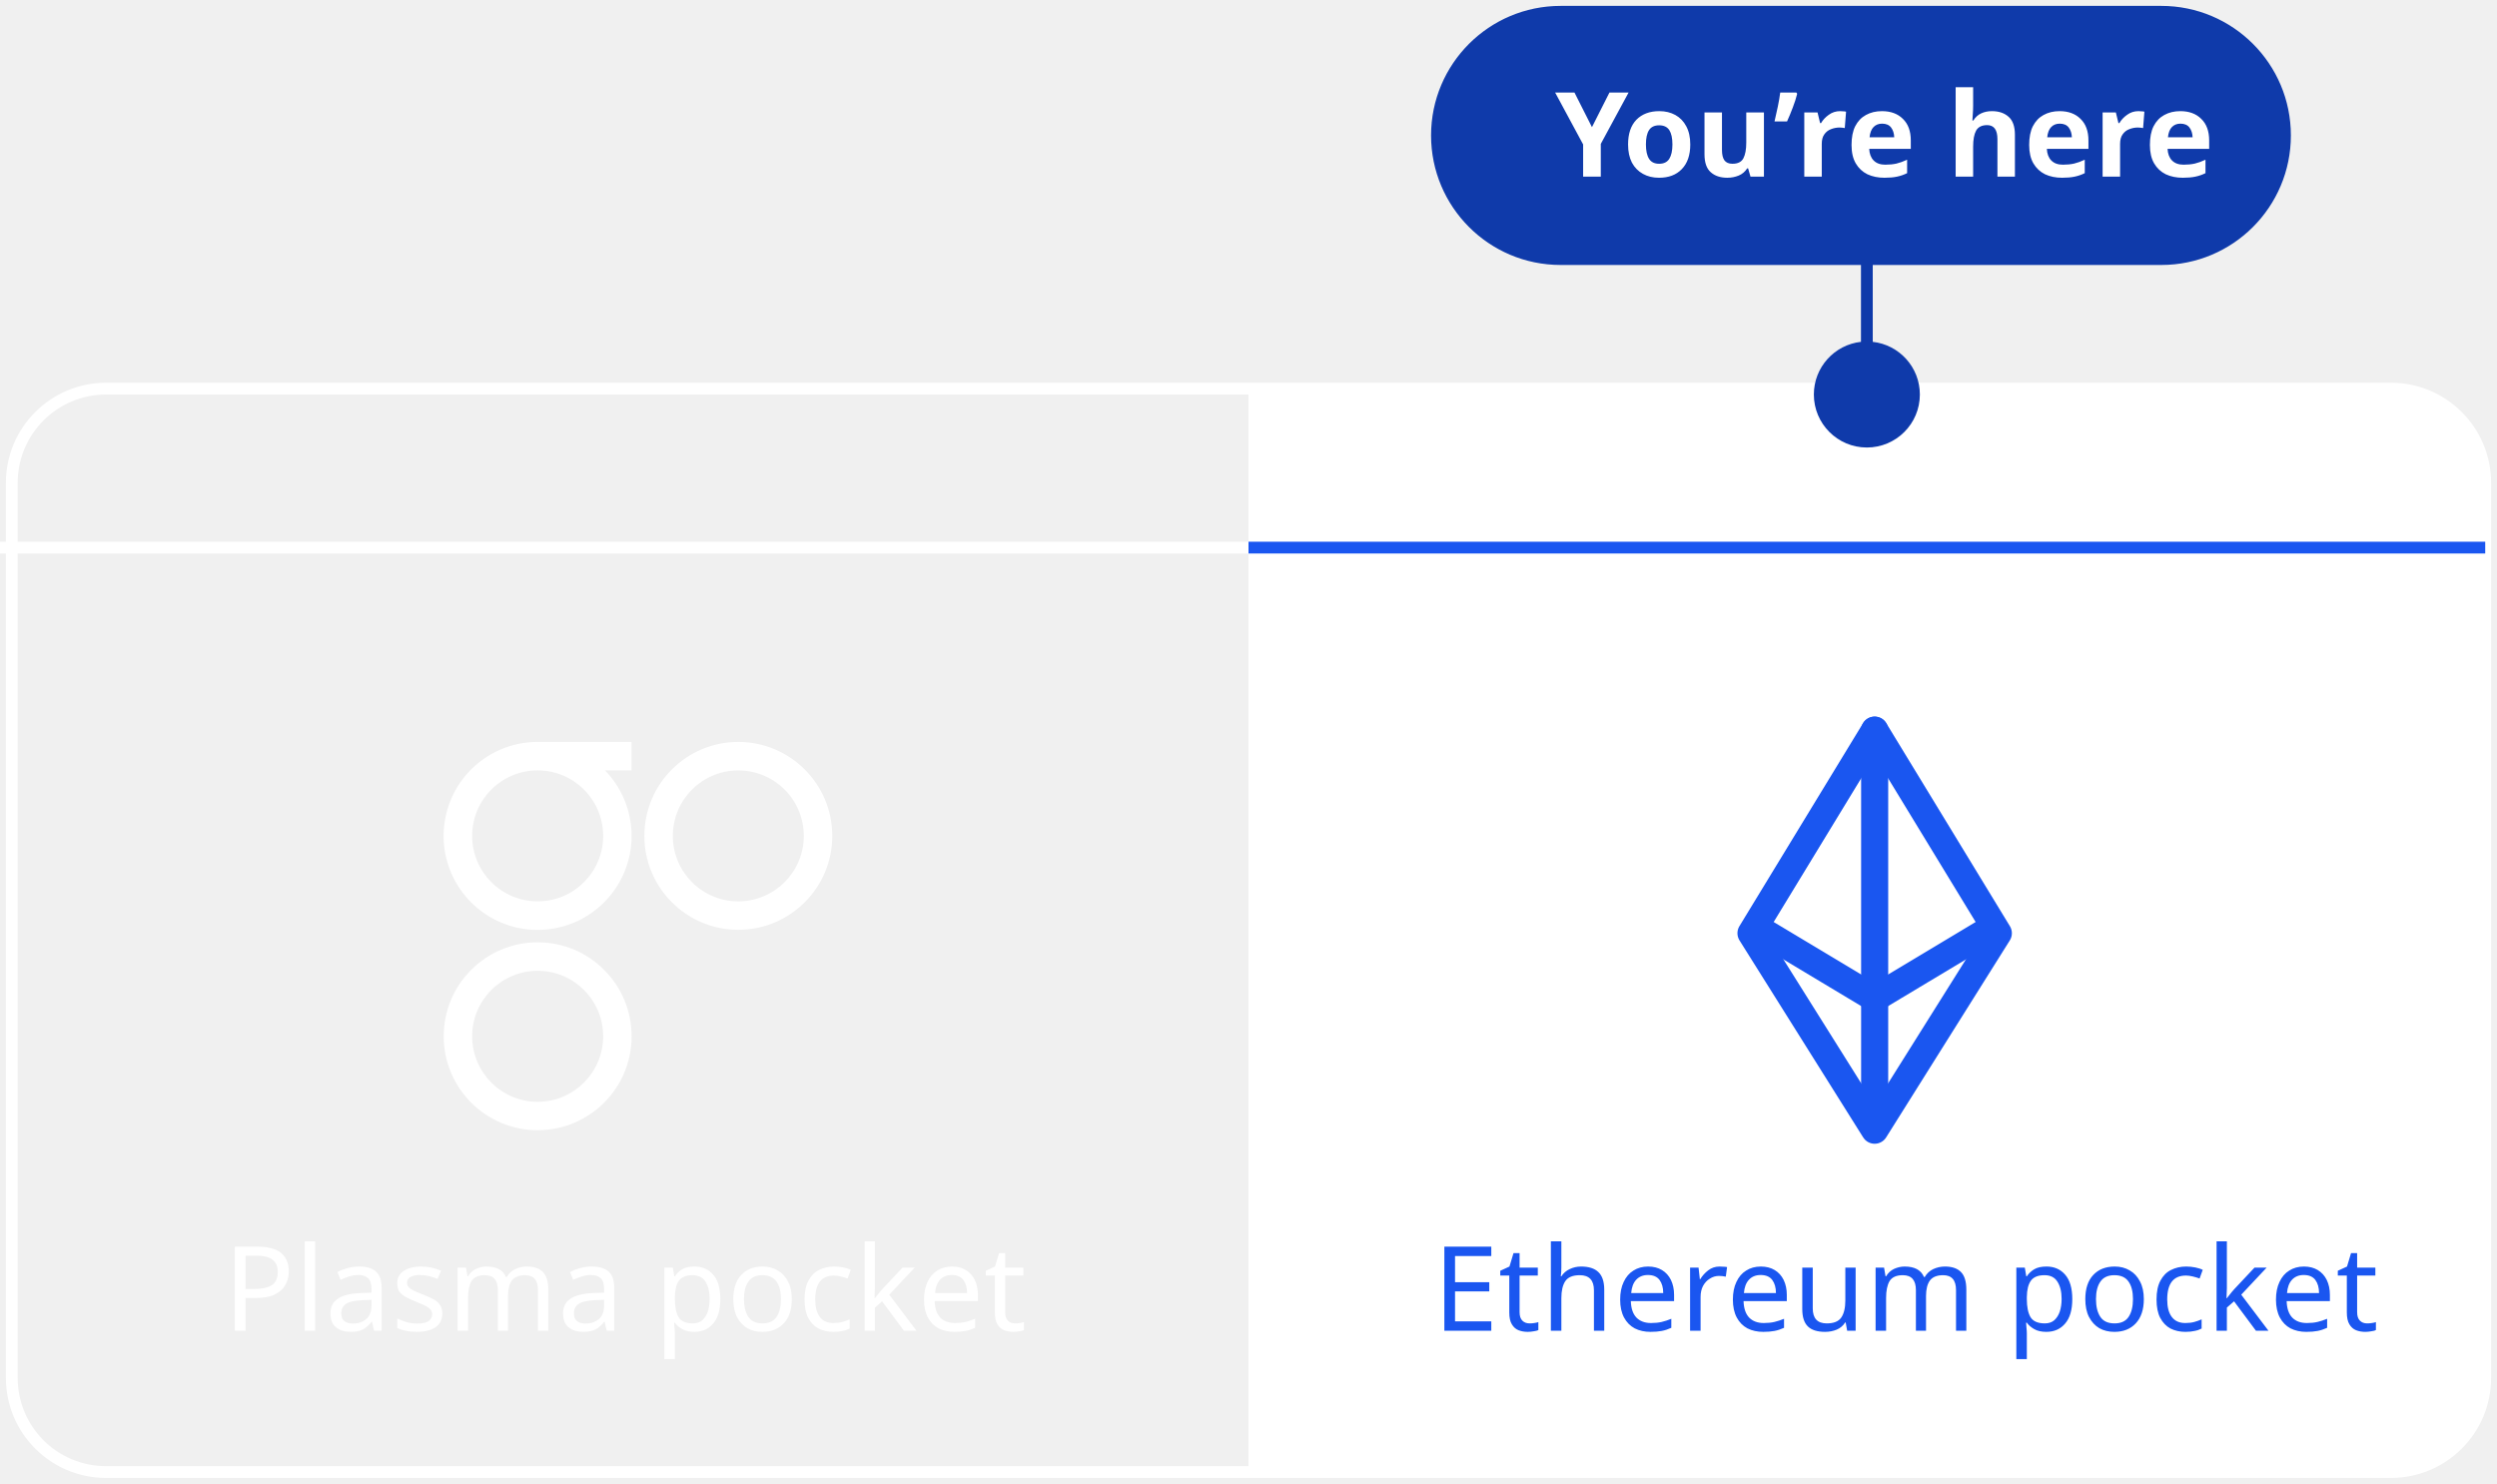
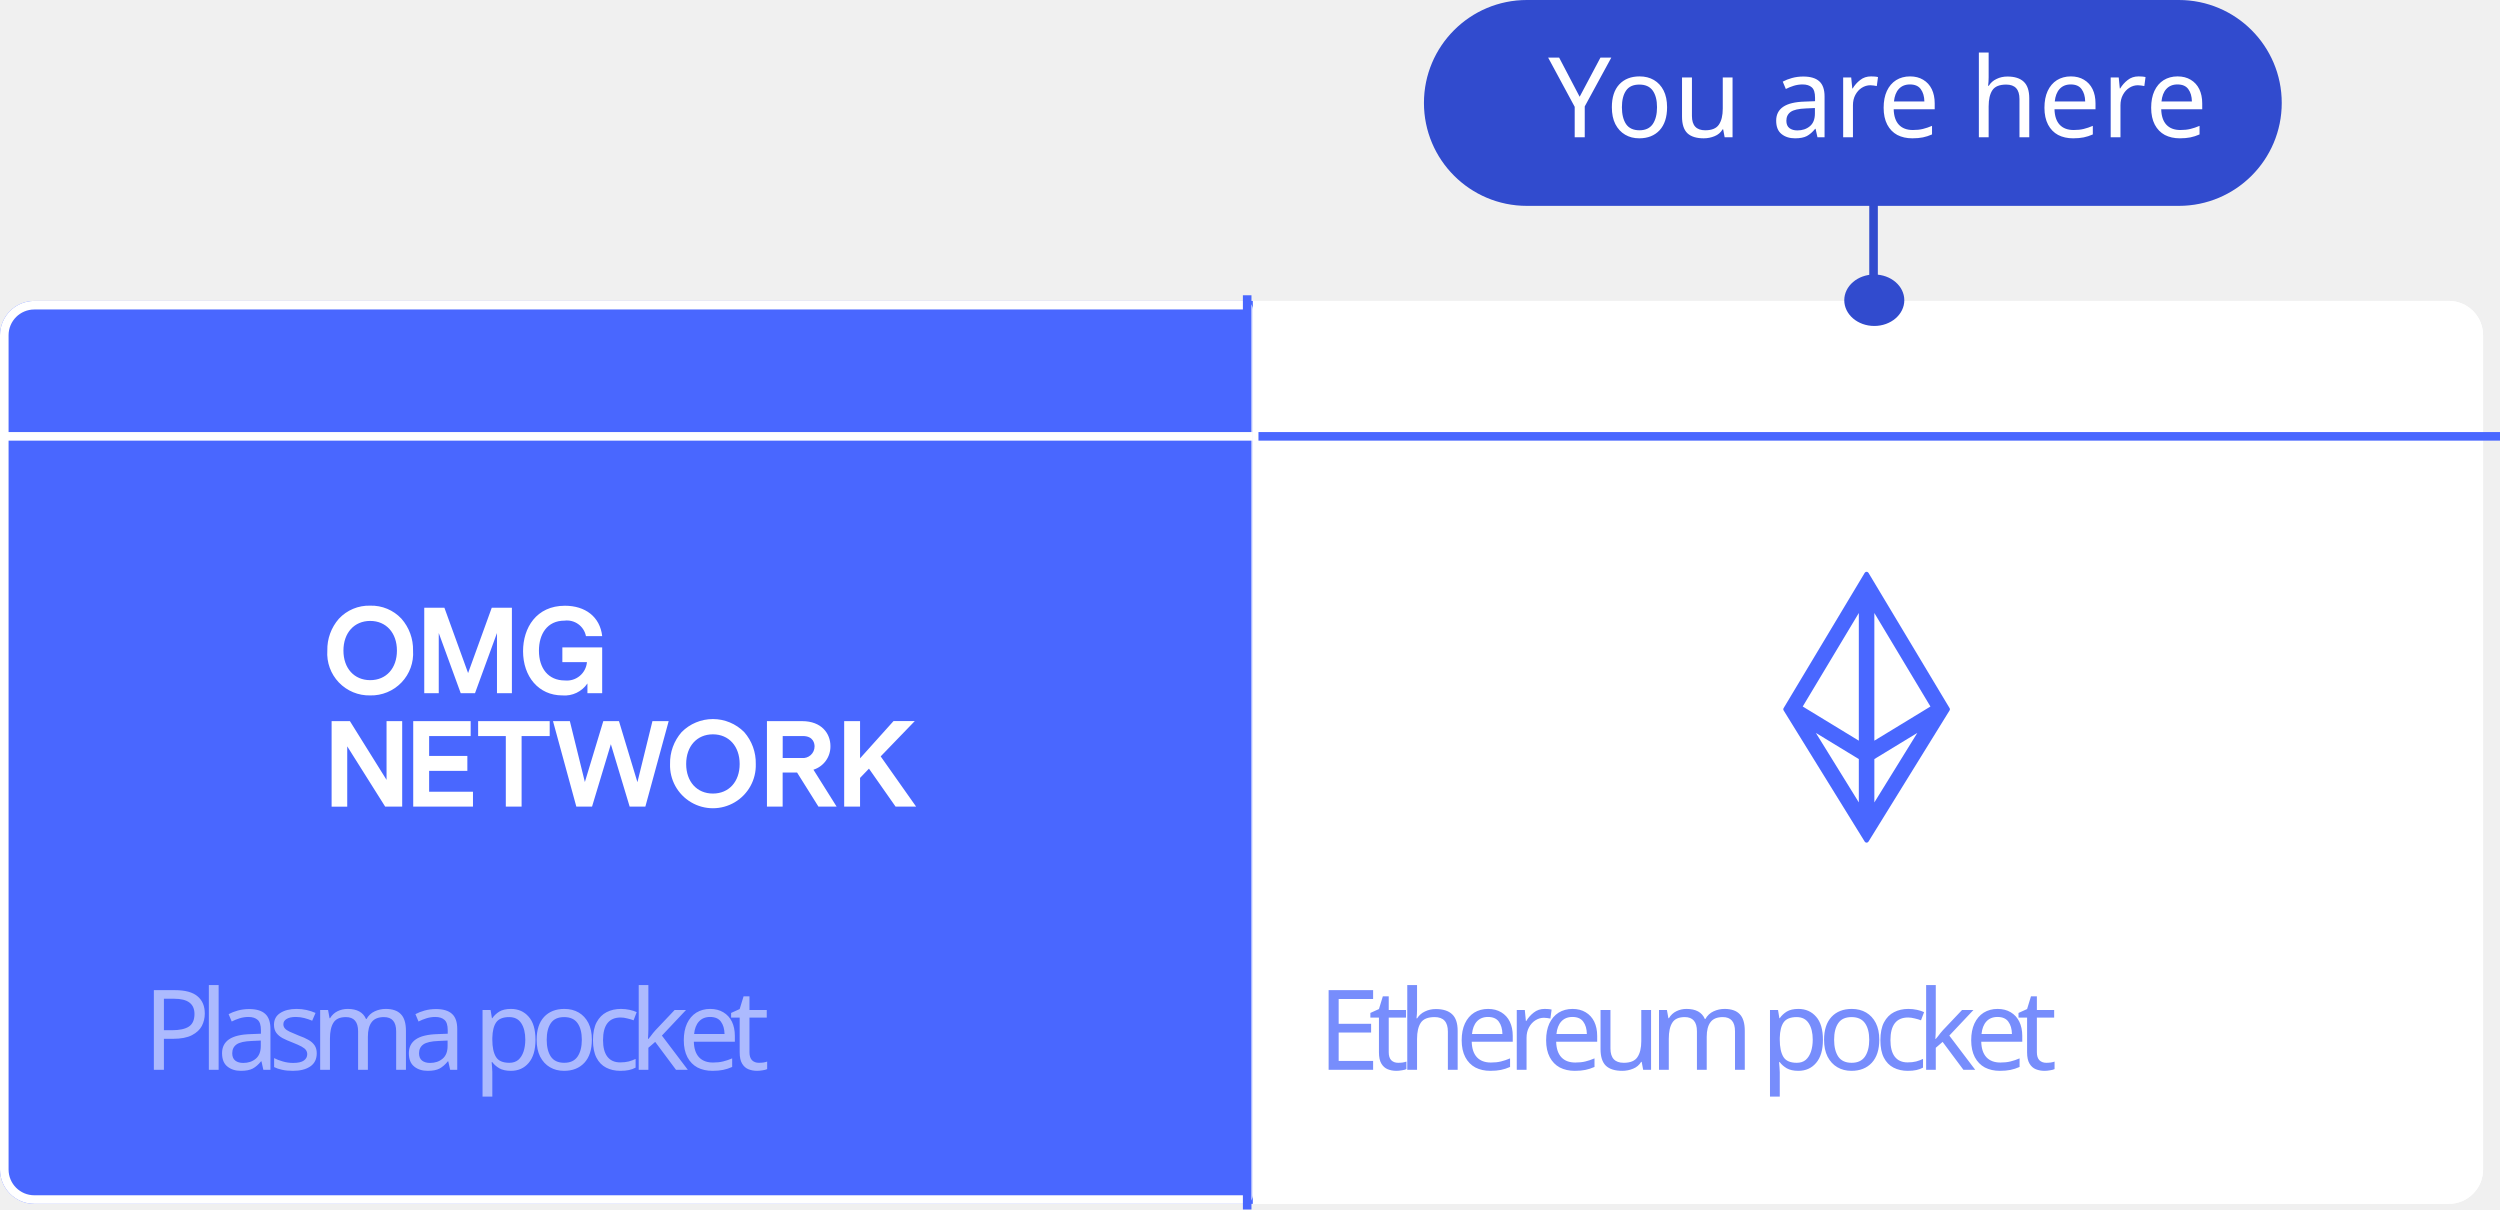
- <svg xmlns="http://www.w3.org/2000/svg" width="212px" height="126px" viewBox="0 0 212 126" version="1.1">
-   <g id="Onboard_ONOV-2019" stroke="none" stroke-width="1" fill="none" fill-rule="evenodd">
-     <g id="New-wallet_3" transform="translate(-82, -586)">
-       <g id="OB2" transform="translate(0, 507)">
-         <g id="Wallet" transform="translate(82, 80)">
-           <g transform="translate(0, 32)">
-             <path d="M106,0 L203,0 C207.418,-8.11624501e-16 211,3.582 211,8 L211,84 C211,88.418 207.418,92 203,92 L106,92 L106,92 L106,0 Z" id="solid" fill="#FFFFFF" />
-             <rect id="border" stroke="#FFFFFF" x="1" y="0" width="210" height="92" rx="8" />
-             <path d="M45.648,47.017 C50.054,47.017 53.626,50.588 53.626,54.994 C53.626,59.399 50.054,62.971 45.648,62.971 C41.243,62.971 37.671,59.399 37.671,54.994 C37.671,50.588 41.243,47.017 45.648,47.017 Z M45.648,49.435 C42.577,49.435 40.087,51.925 40.087,54.997 C40.087,58.068 42.577,60.558 45.648,60.558 C48.718,60.553 51.205,58.066 51.21,54.997 C51.21,51.925 48.72,49.435 45.648,49.435 Z M53.624,30 L53.624,32.413 L51.362,32.413 C54.011,35.134 54.376,39.345 52.234,42.482 C50.092,45.618 46.037,46.811 42.538,45.333 C39.04,43.855 37.067,40.117 37.822,36.394 C38.577,32.672 41.851,29.998 45.648,30 L45.648,30 L53.624,30 Z M62.685,30 C67.09,30 70.662,33.571 70.662,37.977 C70.662,42.383 67.09,45.954 62.685,45.954 C58.279,45.954 54.708,42.383 54.708,37.977 C54.708,33.571 58.279,30 62.685,30 Z M62.685,32.419 C59.613,32.419 57.124,34.909 57.124,37.98 C57.124,41.051 59.613,43.541 62.685,43.541 C65.754,43.536 68.241,41.049 68.246,37.98 C68.246,34.909 65.756,32.419 62.685,32.419 Z M45.648,32.416 C42.577,32.416 40.087,34.906 40.087,37.977 C40.087,41.049 42.577,43.538 45.648,43.538 C48.72,43.538 51.21,41.049 51.21,37.977 L51.21,37.977 C51.207,34.907 48.719,32.419 45.648,32.416 Z" id="Combined-Shape" fill="#FFFFFF" fill-rule="nonzero" />
-             <g id="ETH" transform="translate(148.662, 29)" stroke="#1A56F0" stroke-linecap="round" stroke-linejoin="round" stroke-width="2.3">
-               <polygon id="Path-4" points="0 17.243 10.5 1.24344979e-14 21 17.243 10.5 33.971" />
-               <polyline id="Path-5" points="20.192 16.962 10.5 22.775 0.808 16.962" />
-               <polyline id="Path-6" points="10.5 8.84625706e-13 10.5 21.159 10.5 30.787" />
-             </g>
-             <line x1="0" y1="13.5" x2="106" y2="13.5" id="Path" stroke="#FFFFFF" />
-             <line x1="106" y1="13.5" x2="211" y2="13.5" id="Path-Copy" stroke="#1A56F0" />
+ <svg xmlns="http://www.w3.org/2000/svg" width="291.444" height="141" viewBox="0 0 291.444 141">
+   <defs>
+     <clipPath id="clip-path">
+       <path id="Path_3" data-name="Path 3" d="M9.877-24.775a.256.256,0,0,1,.088.088L19.42-8.918a.256.256,0,0,1,0,.267L9.963,6.646a.256.256,0,0,1-.436,0L.072-8.652a.256.256,0,0,1,0-.267L9.525-24.687A.256.256,0,0,1,9.877-24.775ZM3.831-6.028l5.008,8.1V-2.978Zm11.827,0L10.65-2.978V2.076ZM8.839-20.008,2.3-9.105,8.839-5.122Zm1.81,0V-5.122l6.539-3.983Z" transform="translate(-0.034 24.811)" fill="#4967ff" />
+     </clipPath>
+     <clipPath id="clip-path-2">
+       <path id="Path_2" data-name="Path 2" d="M-95,316.049H385.78V-725H-95Z" transform="translate(95 725)" fill="#4967ff" />
+     </clipPath>
+   </defs>
+   <g id="Wallet" transform="translate(-78 -604.078)">
+     <g id="ETH" transform="translate(78 639.158)">
+       <g id="Rectangle_51" data-name="Rectangle 51" fill="#fff" stroke="#fff" stroke-width="1">
+         <rect width="289.47" height="105.262" rx="4" stroke="none" />
+         <rect x="0.5" y="0.5" width="288.47" height="104.262" rx="3.5" fill="none" />
+       </g>
+       <line id="Line_9" data-name="Line 9" x2="144.735" transform="translate(146.709 15.789)" fill="none" stroke="#4967ff" stroke-width="1" />
+       <g id="ETH_icon" data-name="ETH icon" transform="translate(207.892 31.578)">
+         <g id="Group_7" data-name="Group 7" transform="translate(0)" clip-path="url(#clip-path)">
+           <g id="Group_6" data-name="Group 6" transform="translate(-121.841 -897.698)" clip-path="url(#clip-path-2)">
+             <path id="Path_1" data-name="Path 1" d="M-4.966-29.811H27.277v44.4H-4.966Z" transform="translate(120.397 921.099)" fill="#4967ff" />
          </g>
-           <g id="You're-here" transform="translate(122, 0)">
-             <rect id="Rectangle" stroke="#0F3AAA" fill="#0F3AAA" x="0" y="0" width="72" height="21" rx="10.5" />
-             <text id="You’re-here" font-family="MessinaSans-Book" font-size="10" font-weight="bold" fill="#FFFFFF">
-               <tspan x="10.035" y="14">You’re here</tspan>
-             </text>
-             <path id="Line-6" d="M37,21 L37.001,28.028 C39.25,28.277 41,30.184 41,32.5 C41,34.985 38.985,37 36.5,37 C34.015,37 32,34.985 32,32.5 C32,30.184 33.75,28.276 36,28.027 L36,21 L37,21 Z" fill="#0F3AAA" fill-rule="nonzero" />
-           </g>
-           <text id="Plasma-pocket" font-family="MessinaSans-Book" font-size="10" font-weight="300" fill="#FFFFFF">
-             <tspan x="18.972" y="112">Plasma pocket</tspan>
-           </text>
-           <text id="Ethereum-pocket" font-family="MessinaSans-Book" font-size="10" font-weight="300" fill="#1A56F0">
-             <tspan x="121.662" y="112">Ethereum pocket</tspan>
-           </text>
        </g>
      </g>
+       <text id="Ethereum_pocket" data-name="Ethereum pocket" transform="translate(205.946 89.631)" fill="#778dfc" font-size="13" font-family="MessinaSansMono-Regular, Messina Sans Mono" letter-spacing="-0.1em">
+         <tspan x="-52.325" y="0">Ethereum pocket</tspan>
+       </text>
+     </g>
+     <g id="OMG" transform="translate(78 638.5)">
+       <g id="Rectangle_52" data-name="Rectangle 52" transform="translate(0 0.658)" fill="#4967ff" stroke="#fff" stroke-width="1">
+         <path d="M4,0H146.051a0,0,0,0,1,0,0V105.262a0,0,0,0,1,0,0H4a4,4,0,0,1-4-4V4A4,4,0,0,1,4,0Z" stroke="none" />
+         <path d="M4,.5H145.051a.5.5,0,0,1,.5.5V104.262a.5.5,0,0,1-.5.5H4a3.5,3.5,0,0,1-3.5-3.5V4A3.5,3.5,0,0,1,4,.5Z" fill="none" />
+       </g>
+       <line id="Line_7" data-name="Line 7" y2="106.578" transform="translate(145.393)" fill="none" stroke="#4967ff" stroke-width="1" />
+       <line id="Line_8" data-name="Line 8" x2="146.051" transform="translate(0 16.447)" fill="none" stroke="#fff" stroke-width="1" />
+       <path id="Logo" d="M39.955,18.459a5.455,5.455,0,0,1,1.35-3.72,5.136,5.136,0,0,1,7.293,0,5.45,5.45,0,0,1,1.351,3.72,5,5,0,1,1-9.995,0Zm1.879,0c0,2.061,1.253,3.446,3.118,3.446s3.118-1.386,3.118-3.446S46.817,15,44.952,15,41.834,16.389,41.834,18.459Zm11.252,4.97H51.251V13.462h4.1c2.282,0,3.3,1.459,3.3,2.9a2.827,2.827,0,0,1-1.979,2.762l2.7,4.3-2.121,0-2.49-3.973h-1.68v3.973h0Zm0-5.668h2.206a1.358,1.358,0,0,0,1.51-1.352c0-.284-.1-1.21-1.367-1.21H53.088Zm13.16,5.666L63.144,19l-1.039,1.081v3.347H60.254V13.462h1.851V17.8l3.9-4.342h2.477l-3.972,4.114,4.128,5.852Zm-31,0-2.192-7.276-2.193,7.276H29.029l-2.72-9.966h1.965l1.751,7.1,2.149-7.1H34l2.151,7.118,1.75-7.118h1.894l-2.719,9.966Zm-14.438,0V15.2H17.581V13.462h8.343V15.2H22.649v8.229Zm-10.794,0V13.462H16.71V15.2H11.869v2.32h4.456v1.737H11.869v2.435H16.98v1.737Zm-3.27,0L2.321,16.4v7.033H.5V13.462H2.634L6.905,20.31V13.462H8.728v9.966ZM22.819,5.31c0-2.733,1.552-5.3,4.884-5.3,2.348,0,4.085,1.267,4.342,3.545H30.152a2.26,2.26,0,0,0-2.506-1.808c-2.023,0-2.976,1.58-2.976,3.5,0,2.05,1.082,3.474,3.019,3.474a2.346,2.346,0,0,0,2.577-2.136H27.4V4.869h4.642v5.338H30.323V9.069A3.2,3.2,0,0,1,27.4,10.464C24.614,10.464,22.819,8.243,22.819,5.31ZM0,5.239A5.445,5.445,0,0,1,1.351,1.521,4.8,4.8,0,0,1,5,0,4.8,4.8,0,0,1,8.643,1.521,5.445,5.445,0,0,1,9.995,5.239a4.893,4.893,0,0,1-5,5.225A4.893,4.893,0,0,1,0,5.239Zm1.879,0C1.879,7.3,3.132,8.685,5,8.685S8.115,7.3,8.115,5.239,6.862,1.78,5,1.78,1.879,3.17,1.879,5.239Zm17.9,4.969V3.189l-2.563,7.019H15.553L12.991,3.189v7.019H11.3V.242h2.349l2.762,7.617L19.169.242h2.349v9.966Z" transform="translate(38.158 36.184)" fill="#fff" />
+       <text id="Plasma_pocket" data-name="Plasma pocket" transform="translate(62.105 90.289)" fill="#acbafe" font-size="13" font-family="MessinaSansMono-Regular, Messina Sans Mono" letter-spacing="-0.1em">
+         <tspan x="-45.435" y="0">Plasma pocket</tspan>
+       </text>
+     </g>
+     <g id="You_re_here" data-name="You're here" transform="translate(244 604.078)">
+       <rect id="Rectangle_53" data-name="Rectangle 53" width="100" height="24" rx="12" fill="#314bce" />
+       <text id="You_are_here" data-name="You are here" transform="translate(52 16)" fill="#fff" font-size="13" font-family="MessinaSans-Regular, Messina Sans">
+         <tspan x="-37.518" y="0">You are here</tspan>
+       </text>
+       <line id="Line_10" data-name="Line 10" y2="9.219" transform="translate(52.414 23.048)" fill="none" stroke="#314bce" stroke-width="1" />
+       <ellipse id="Ellipse_5" data-name="Ellipse 5" cx="3.5" cy="3" rx="3.5" ry="3" transform="translate(49 32)" fill="#314bce" />
    </g>
  </g>
</svg>
